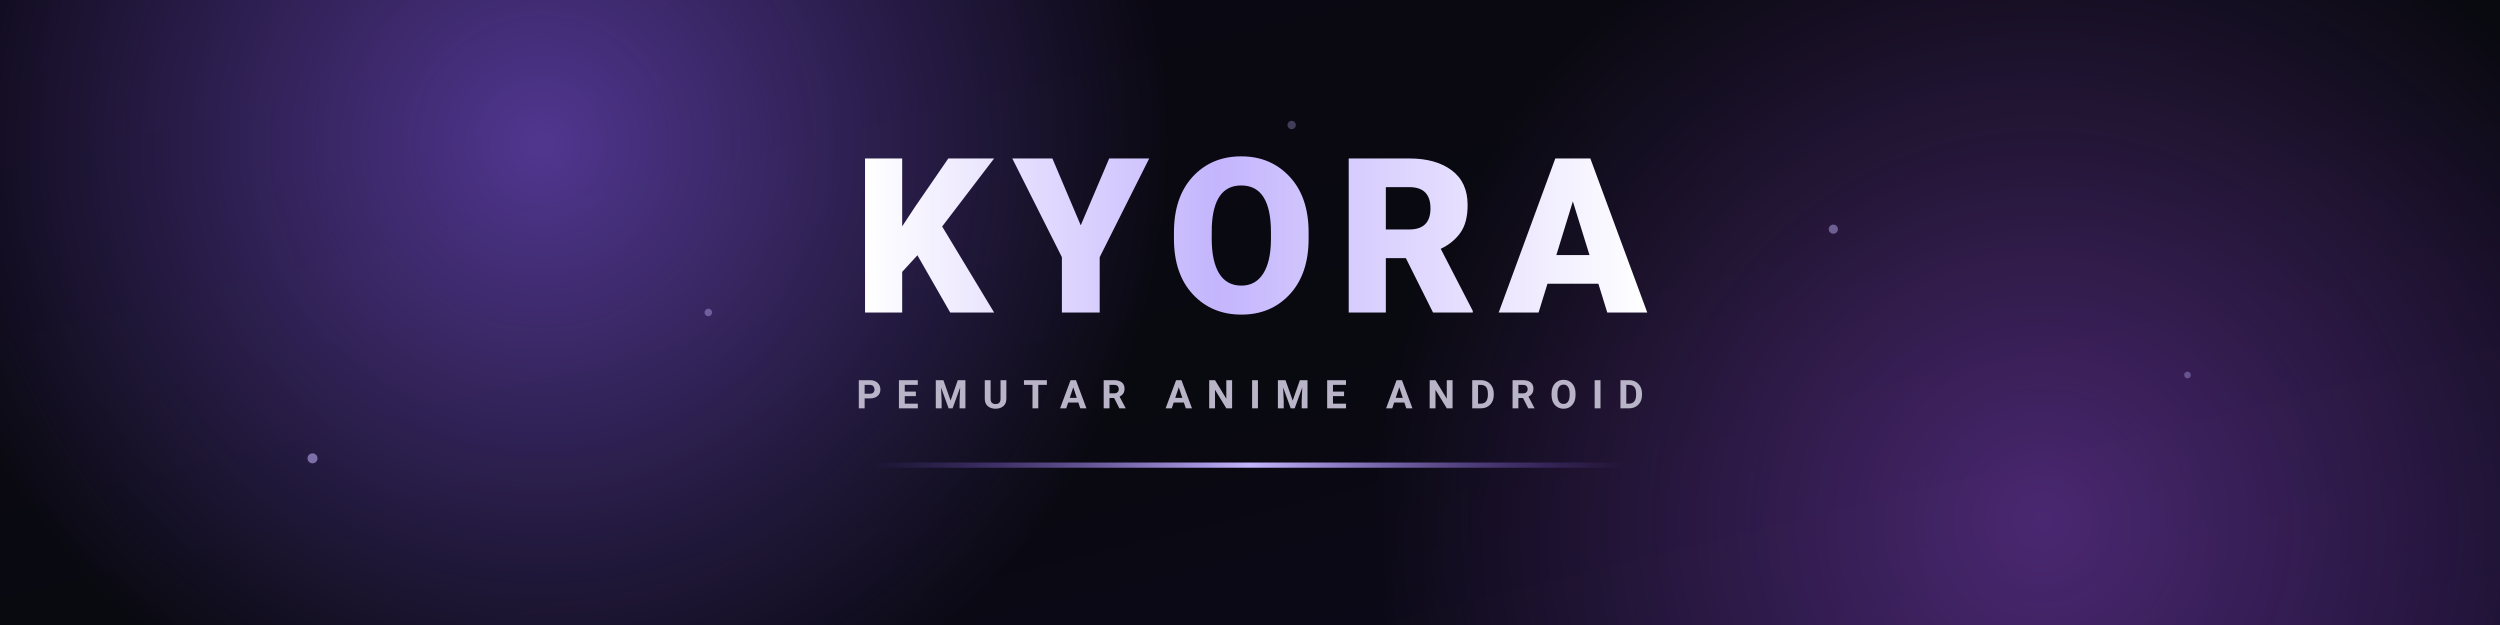
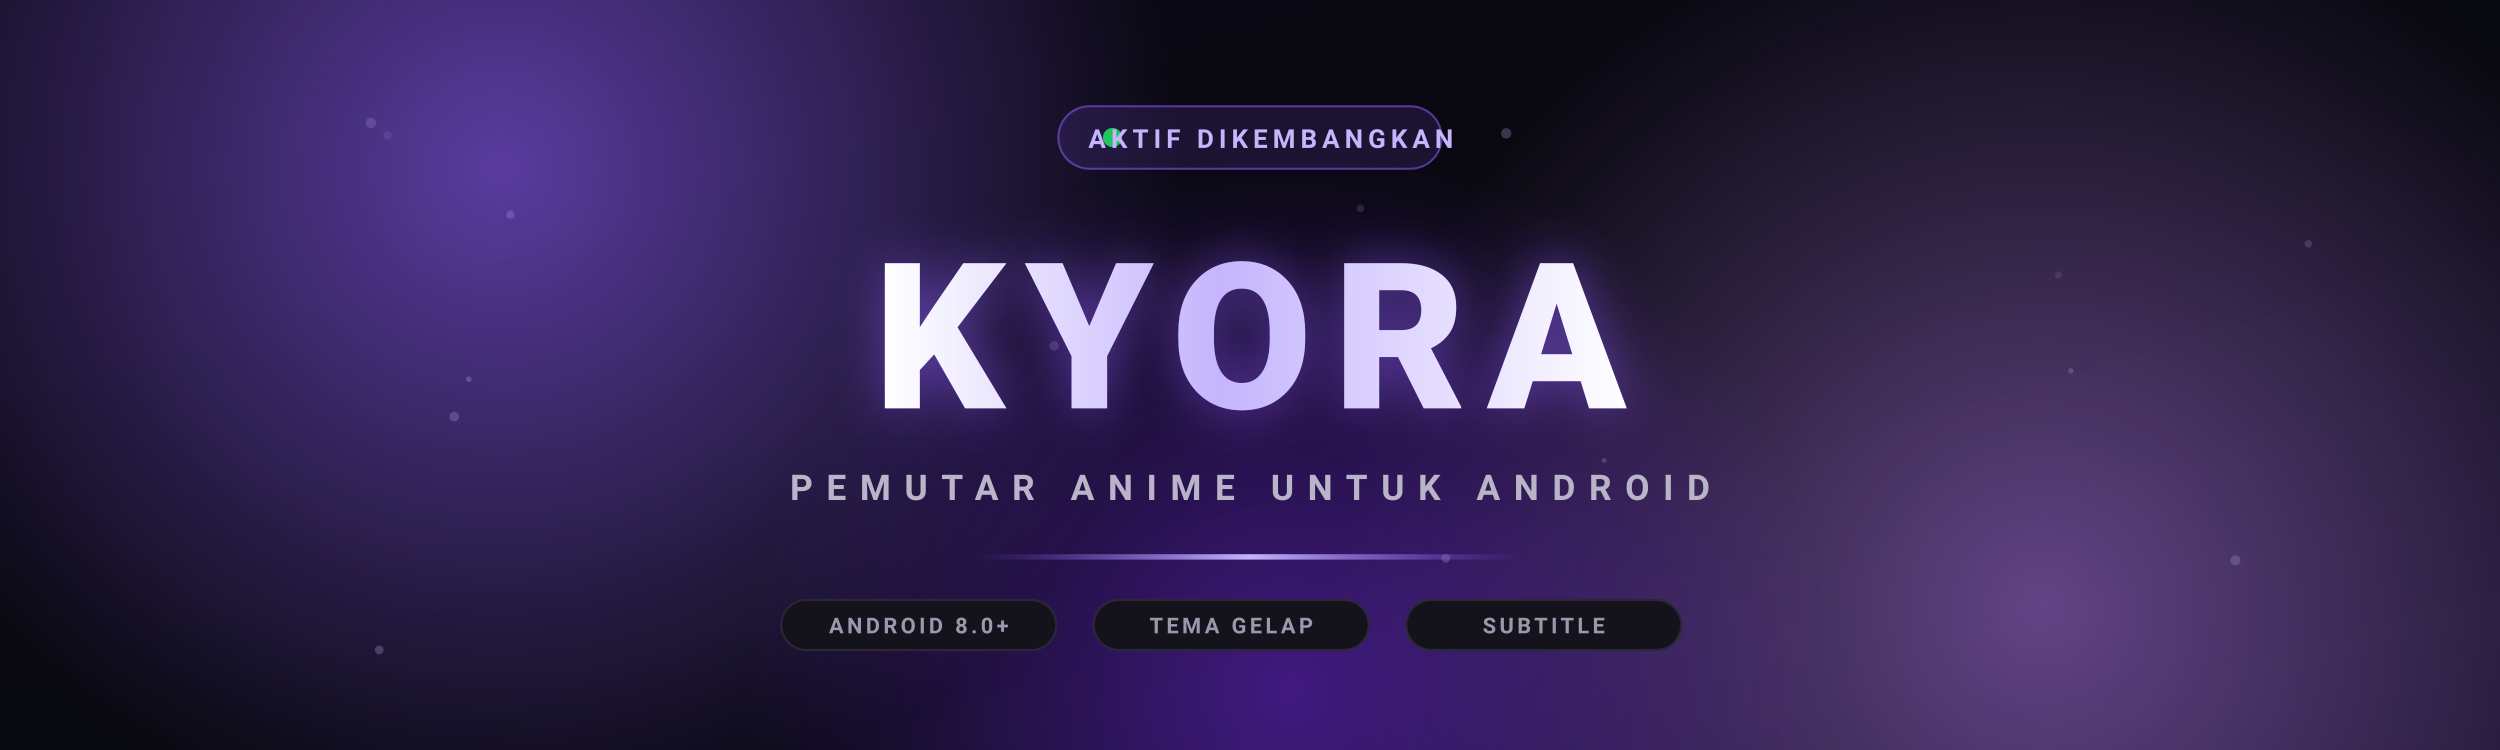
- <svg xmlns="http://www.w3.org/2000/svg" width="1200" height="300" viewBox="0 0 1200 300" role="img" aria-label="Kyora — pemutar anime Android">
+ <svg xmlns="http://www.w3.org/2000/svg" width="1200" height="360" viewBox="0 0 1200 360" role="img" aria-label="KYORA">
  <defs>
    <linearGradient id="bg" x1="0" y1="0" x2="1" y2="1">
-       <stop offset="0%" stop-color="#0B0814" />
-       <stop offset="55%" stop-color="#090910" />
-       <stop offset="100%" stop-color="#0E0A1E" />
+       <stop offset="0%" stop-color="#0B0814">
+         <animate attributeName="stop-color" values="#0B0814;#12092A;#0B0814" dur="14s" repeatCount="indefinite" />
+       </stop>
+       <stop offset="55%" stop-color="#08080F" />
+       <stop offset="100%" stop-color="#0E0A1E">
+         <animate attributeName="stop-color" values="#0E0A1E;#160B2E;#0E0A1E" dur="18s" repeatCount="indefinite" />
+       </stop>
+       <animate attributeName="x1" values="0;0.35;0" dur="20s" repeatCount="indefinite" />
+       <animate attributeName="y1" values="0;0.3;0" dur="24s" repeatCount="indefinite" />
    </linearGradient>
-     <radialGradient id="glowA" cx="50%" cy="50%" r="50%">
-       <stop offset="0%" stop-color="#8B5CF6" stop-opacity="0.55" />
+     <radialGradient id="o1" cx="50%" cy="50%" r="50%">
+       <stop offset="0%" stop-color="#8B5CF6" stop-opacity="0.62" />
      <stop offset="100%" stop-color="#8B5CF6" stop-opacity="0" />
    </radialGradient>
-     <radialGradient id="glowB" cx="50%" cy="50%" r="50%">
-       <stop offset="0%" stop-color="#A855F7" stop-opacity="0.40" />
-       <stop offset="100%" stop-color="#A855F7" stop-opacity="0" />
+     <radialGradient id="o2" cx="50%" cy="50%" r="50%">
+       <stop offset="0%" stop-color="#C084FC" stop-opacity="0.48" />
+       <stop offset="100%" stop-color="#C084FC" stop-opacity="0" />
+     </radialGradient>
+     <radialGradient id="o3" cx="50%" cy="50%" r="50%">
+       <stop offset="0%" stop-color="#6D28D9" stop-opacity="0.55" />
+       <stop offset="100%" stop-color="#6D28D9" stop-opacity="0" />
    </radialGradient>
    <linearGradient id="word" x1="0" y1="0" x2="1" y2="0">
      <stop offset="0%" stop-color="#FFFFFF" />
      <stop offset="45%" stop-color="#C4B5FD" />
      <stop offset="100%" stop-color="#FFFFFF" />
-       <animate attributeName="x1" values="-1;1;-1" dur="9s" repeatCount="indefinite" />
-       <animate attributeName="x2" values="0;2;0" dur="9s" repeatCount="indefinite" />
+       <animate attributeName="x1" values="-1.2;1.2;-1.2" dur="8s" repeatCount="indefinite" />
+       <animate attributeName="x2" values="0;2.4;0" dur="8s" repeatCount="indefinite" />
    </linearGradient>
-     <linearGradient id="line" x1="0" y1="0" x2="1" y2="0">
+     <linearGradient id="sweep" x1="0" y1="0" x2="1" y2="0">
+       <stop offset="0%" stop-color="#C4B5FD" stop-opacity="0" />
+       <stop offset="50%" stop-color="#E9E2FF" stop-opacity="0.85" />
+       <stop offset="100%" stop-color="#C4B5FD" stop-opacity="0" />
+     </linearGradient>
+     <linearGradient id="bar" x1="0" y1="0" x2="1" y2="0">
      <stop offset="0%" stop-color="#8B5CF6" stop-opacity="0" />
      <stop offset="50%" stop-color="#C4B5FD" />
      <stop offset="100%" stop-color="#8B5CF6" stop-opacity="0" />
    </linearGradient>
+     <filter id="glow" x="-25%" y="-60%" width="150%" height="220%">
+       <feGaussianBlur stdDeviation="12" result="b" />
+       <feMerge>
+         <feMergeNode in="b" />
+         <feMergeNode in="SourceGraphic" />
+       </feMerge>
+     </filter>
  </defs>
-   <rect width="1200" height="300" fill="url(#bg)" />
-   <circle cx="260" cy="70" r="300" fill="url(#glowA)">
-     <animate attributeName="cx" values="260;430;260" dur="16s" repeatCount="indefinite" />
-     <animate attributeName="cy" values="70;150;70" dur="19s" repeatCount="indefinite" />
+   <rect width="1200" height="360" fill="url(#bg)" />
+   <circle cx="240" cy="80" r="330" fill="url(#o1)">
+     <animate attributeName="cx" values="240;430;300;240" dur="19s" repeatCount="indefinite" />
+     <animate attributeName="cy" values="80;170;40;80" dur="23s" repeatCount="indefinite" />
  </circle>
-   <circle cx="980" cy="250" r="320" fill="url(#glowB)">
-     <animate attributeName="cx" values="980;800;980" dur="21s" repeatCount="indefinite" />
-     <animate attributeName="cy" values="250;170;250" dur="17s" repeatCount="indefinite" />
+   <circle cx="980" cy="290" r="340" fill="url(#o2)">
+     <animate attributeName="cx" values="980;790;900;980" dur="21s" repeatCount="indefinite" />
+     <animate attributeName="cy" values="290;190;330;290" dur="17s" repeatCount="indefinite" />
  </circle>
-   <g fill="#C4B5FD">
-     <circle cx="150" cy="220" r="2.4" opacity="0.55">
-       <animate attributeName="cy" values="230;120;230" dur="11s" repeatCount="indefinite" />
-       <animate attributeName="opacity" values="0.15;0.7;0.15" dur="11s" repeatCount="indefinite" />
+   <circle cx="620" cy="330" r="260" fill="url(#o3)">
+     <animate attributeName="cx" values="620;760;500;620" dur="25s" repeatCount="indefinite" />
+     <animate attributeName="cy" values="330;270;350;330" dur="20s" repeatCount="indefinite" />
+   </circle>
+   <circle cx="723" cy="64" r="2.5" fill="#C4B5FD" opacity="0.26">
+     <animate attributeName="cy" values="64;-5;64" dur="15s" repeatCount="indefinite" />
+     <animate attributeName="opacity" values="0.26;0.48;0.26" dur="15s" repeatCount="indefinite" />
+   </circle>
+   <circle cx="178" cy="59" r="2.5" fill="#C4B5FD" opacity="0.19">
+     <animate attributeName="cy" values="59;-12;59" dur="12s" repeatCount="indefinite" />
+     <animate attributeName="opacity" values="0.19;0.47;0.19" dur="12s" repeatCount="indefinite" />
+   </circle>
+   <circle cx="245" cy="103" r="2.0" fill="#C4B5FD" opacity="0.23">
+     <animate attributeName="cy" values="103;15;103" dur="9s" repeatCount="indefinite" />
+     <animate attributeName="opacity" values="0.23;0.65;0.23" dur="9s" repeatCount="indefinite" />
+   </circle>
+   <circle cx="186" cy="65" r="2.0" fill="#C4B5FD" opacity="0.11">
+     <animate attributeName="cy" values="65;-23;65" dur="15s" repeatCount="indefinite" />
+     <animate attributeName="opacity" values="0.11;0.75;0.11" dur="15s" repeatCount="indefinite" />
+   </circle>
+   <circle cx="653" cy="100" r="1.8" fill="#C4B5FD" opacity="0.16">
+     <animate attributeName="cy" values="100;-33;100" dur="17s" repeatCount="indefinite" />
+     <animate attributeName="opacity" values="0.16;0.74;0.16" dur="17s" repeatCount="indefinite" />
+   </circle>
+   <circle cx="430" cy="136" r="1.3" fill="#C4B5FD" opacity="0.12">
+     <animate attributeName="cy" values="136;29;136" dur="18s" repeatCount="indefinite" />
+     <animate attributeName="opacity" values="0.12;0.7;0.12" dur="18s" repeatCount="indefinite" />
+   </circle>
+   <circle cx="182" cy="312" r="2.1" fill="#C4B5FD" opacity="0.26">
+     <animate attributeName="cy" values="312;198;312" dur="16s" repeatCount="indefinite" />
+     <animate attributeName="opacity" values="0.26;0.61;0.26" dur="16s" repeatCount="indefinite" />
+   </circle>
+   <circle cx="988" cy="132" r="1.7" fill="#C4B5FD" opacity="0.12">
+     <animate attributeName="cy" values="132;41;132" dur="12s" repeatCount="indefinite" />
+     <animate attributeName="opacity" values="0.12;0.56;0.12" dur="12s" repeatCount="indefinite" />
+   </circle>
+   <circle cx="1073" cy="269" r="2.4" fill="#C4B5FD" opacity="0.22">
+     <animate attributeName="cy" values="269;173;269" dur="20s" repeatCount="indefinite" />
+     <animate attributeName="opacity" values="0.22;0.48;0.22" dur="20s" repeatCount="indefinite" />
+   </circle>
+   <circle cx="1108" cy="117" r="1.8" fill="#C4B5FD" opacity="0.18">
+     <animate attributeName="cy" values="117;-5;117" dur="14s" repeatCount="indefinite" />
+     <animate attributeName="opacity" values="0.18;0.79;0.18" dur="14s" repeatCount="indefinite" />
+   </circle>
+   <circle cx="218" cy="200" r="2.3" fill="#C4B5FD" opacity="0.24">
+     <animate attributeName="cy" values="200;97;200" dur="18s" repeatCount="indefinite" />
+     <animate attributeName="opacity" values="0.24;0.66;0.24" dur="18s" repeatCount="indefinite" />
+   </circle>
+   <circle cx="994" cy="178" r="1.3" fill="#C4B5FD" opacity="0.24">
+     <animate attributeName="cy" values="178;58;178" dur="10s" repeatCount="indefinite" />
+     <animate attributeName="opacity" values="0.24;0.47;0.24" dur="10s" repeatCount="indefinite" />
+   </circle>
+   <circle cx="694" cy="268" r="2.1" fill="#C4B5FD" opacity="0.24">
+     <animate attributeName="cy" values="268;172;268" dur="19s" repeatCount="indefinite" />
+     <animate attributeName="opacity" values="0.24;0.76;0.24" dur="19s" repeatCount="indefinite" />
+   </circle>
+   <circle cx="770" cy="221" r="1.2" fill="#C4B5FD" opacity="0.22">
+     <animate attributeName="cy" values="221;140;221" dur="16s" repeatCount="indefinite" />
+     <animate attributeName="opacity" values="0.22;0.62;0.22" dur="16s" repeatCount="indefinite" />
+   </circle>
+   <circle cx="506" cy="166" r="2.3" fill="#C4B5FD" opacity="0.18">
+     <animate attributeName="cy" values="166;56;166" dur="11s" repeatCount="indefinite" />
+     <animate attributeName="opacity" values="0.18;0.75;0.18" dur="11s" repeatCount="indefinite" />
+   </circle>
+   <circle cx="225" cy="182" r="1.4" fill="#C4B5FD" opacity="0.26">
+     <animate attributeName="cy" values="182;105;182" dur="15s" repeatCount="indefinite" />
+     <animate attributeName="opacity" values="0.26;0.75;0.26" dur="15s" repeatCount="indefinite" />
+   </circle>
+   <rect x="-160" y="-40" width="120" height="440" fill="url(#sweep)" opacity="0.10" transform="rotate(12 600 180)">
+     <animate attributeName="x" values="-220;1320" dur="8.5s" repeatCount="indefinite" />
+   </rect>
+   <g transform="translate(600 66)">
+     <rect x="-92" y="-15" width="184" height="30" rx="15" fill="#8B5CF6" fill-opacity="0.14" stroke="#8B5CF6" stroke-opacity="0.55" />
+     <circle cx="-66" cy="0" r="4.6" fill="#22C55E">
+       <animate attributeName="opacity" values="1;0.25;1" dur="2.2s" repeatCount="indefinite" />
+       <animate attributeName="r" values="4.6;5.6;4.6" dur="2.2s" repeatCount="indefinite" />
    </circle>
-     <circle cx="340" cy="150" r="1.8" opacity="0.4">
-       <animate attributeName="cy" values="160;70;160" dur="13s" repeatCount="indefinite" />
-       <animate attributeName="opacity" values="0.1;0.6;0.1" dur="13s" repeatCount="indefinite" />
-     </circle>
-     <circle cx="880" cy="110" r="2.2" opacity="0.45">
-       <animate attributeName="cy" values="120;230;120" dur="15s" repeatCount="indefinite" />
-       <animate attributeName="opacity" values="0.12;0.65;0.12" dur="15s" repeatCount="indefinite" />
-     </circle>
-     <circle cx="1050" cy="180" r="1.6" opacity="0.35">
-       <animate attributeName="cy" values="190;80;190" dur="12s" repeatCount="indefinite" />
-       <animate attributeName="opacity" values="0.1;0.55;0.1" dur="12s" repeatCount="indefinite" />
-     </circle>
-     <circle cx="620" cy="60" r="2" opacity="0.3">
-       <animate attributeName="cy" values="70;200;70" dur="18s" repeatCount="indefinite" />
-       <animate attributeName="opacity" values="0.08;0.5;0.08" dur="18s" repeatCount="indefinite" />
-     </circle>
+     <text x="10" y="5" text-anchor="middle" font-family="'Segoe UI',Roboto,Helvetica,Arial,sans-serif" font-size="12.5" font-weight="700" letter-spacing="2.4" fill="#C4B5FD">AKTIF DIKEMBANGKAN</text>
  </g>
-   <text x="600" y="150" text-anchor="middle" font-family="'Segoe UI', Roboto, Helvetica, Arial, sans-serif" font-size="104" font-weight="800" letter-spacing="10" fill="url(#word)">KYORA</text>
-   <text x="600" y="196" text-anchor="middle" font-family="'Segoe UI', Roboto, Helvetica, Arial, sans-serif" font-size="19" font-weight="600" letter-spacing="7" fill="#B9B4C7">PEMUTAR ANIME ANDROID</text>
-   <rect x="420" y="222" width="360" height="2.5" rx="1.25" fill="url(#line)">
-     <animate attributeName="width" values="120;360;120" dur="7s" repeatCount="indefinite" />
-     <animate attributeName="x" values="540;420;540" dur="7s" repeatCount="indefinite" />
+   <text x="600" y="196" text-anchor="middle" filter="url(#glow)" font-family="'Segoe UI',Roboto,Helvetica,Arial,sans-serif" font-size="98" font-weight="800" letter-spacing="10" fill="#8B5CF6" opacity="0.55">KYORA</text>
+   <text x="600" y="196" text-anchor="middle" font-family="'Segoe UI',Roboto,Helvetica,Arial,sans-serif" font-size="98" font-weight="800" letter-spacing="10" fill="url(#word)">KYORA</text>
+   <text x="600" y="240" text-anchor="middle" font-family="'Segoe UI',Roboto,Helvetica,Arial,sans-serif" font-size="17" font-weight="600" letter-spacing="6.5" fill="#B9B4C7">PEMUTAR ANIME UNTUK ANDROID</text>
+   <rect x="470" y="266" width="260" height="2.6" rx="1.3" fill="url(#bar)">
+     <animate attributeName="width" values="90;260;90" dur="6s" repeatCount="indefinite" />
+     <animate attributeName="x" values="555;470;555" dur="6s" repeatCount="indefinite" />
  </rect>
+   <g transform="translate(375 300)">
+     <rect x="0" y="-12" width="132" height="24" rx="12" fill="#14121B" stroke="#2B2738" />
+     <text x="66" y="4" text-anchor="middle" font-family="'Segoe UI',Roboto,Helvetica,Arial,sans-serif" font-size="10.5" font-weight="700" letter-spacing="1.6" fill="#9C97AC">ANDROID 8.0+</text>
+   </g>
+   <g transform="translate(525 300)">
+     <rect x="0" y="-12" width="132" height="24" rx="12" fill="#14121B" stroke="#2B2738" />
+     <text x="66" y="4" text-anchor="middle" font-family="'Segoe UI',Roboto,Helvetica,Arial,sans-serif" font-size="10.5" font-weight="700" letter-spacing="1.6" fill="#9C97AC">TEMA GELAP</text>
+   </g>
+   <g transform="translate(675 300)">
+     <rect x="0" y="-12" width="132" height="24" rx="12" fill="#14121B" stroke="#2B2738" />
+     <text x="66" y="4" text-anchor="middle" font-family="'Segoe UI',Roboto,Helvetica,Arial,sans-serif" font-size="10.5" font-weight="700" letter-spacing="1.6" fill="#9C97AC">SUBTITLE</text>
+   </g>
</svg>
